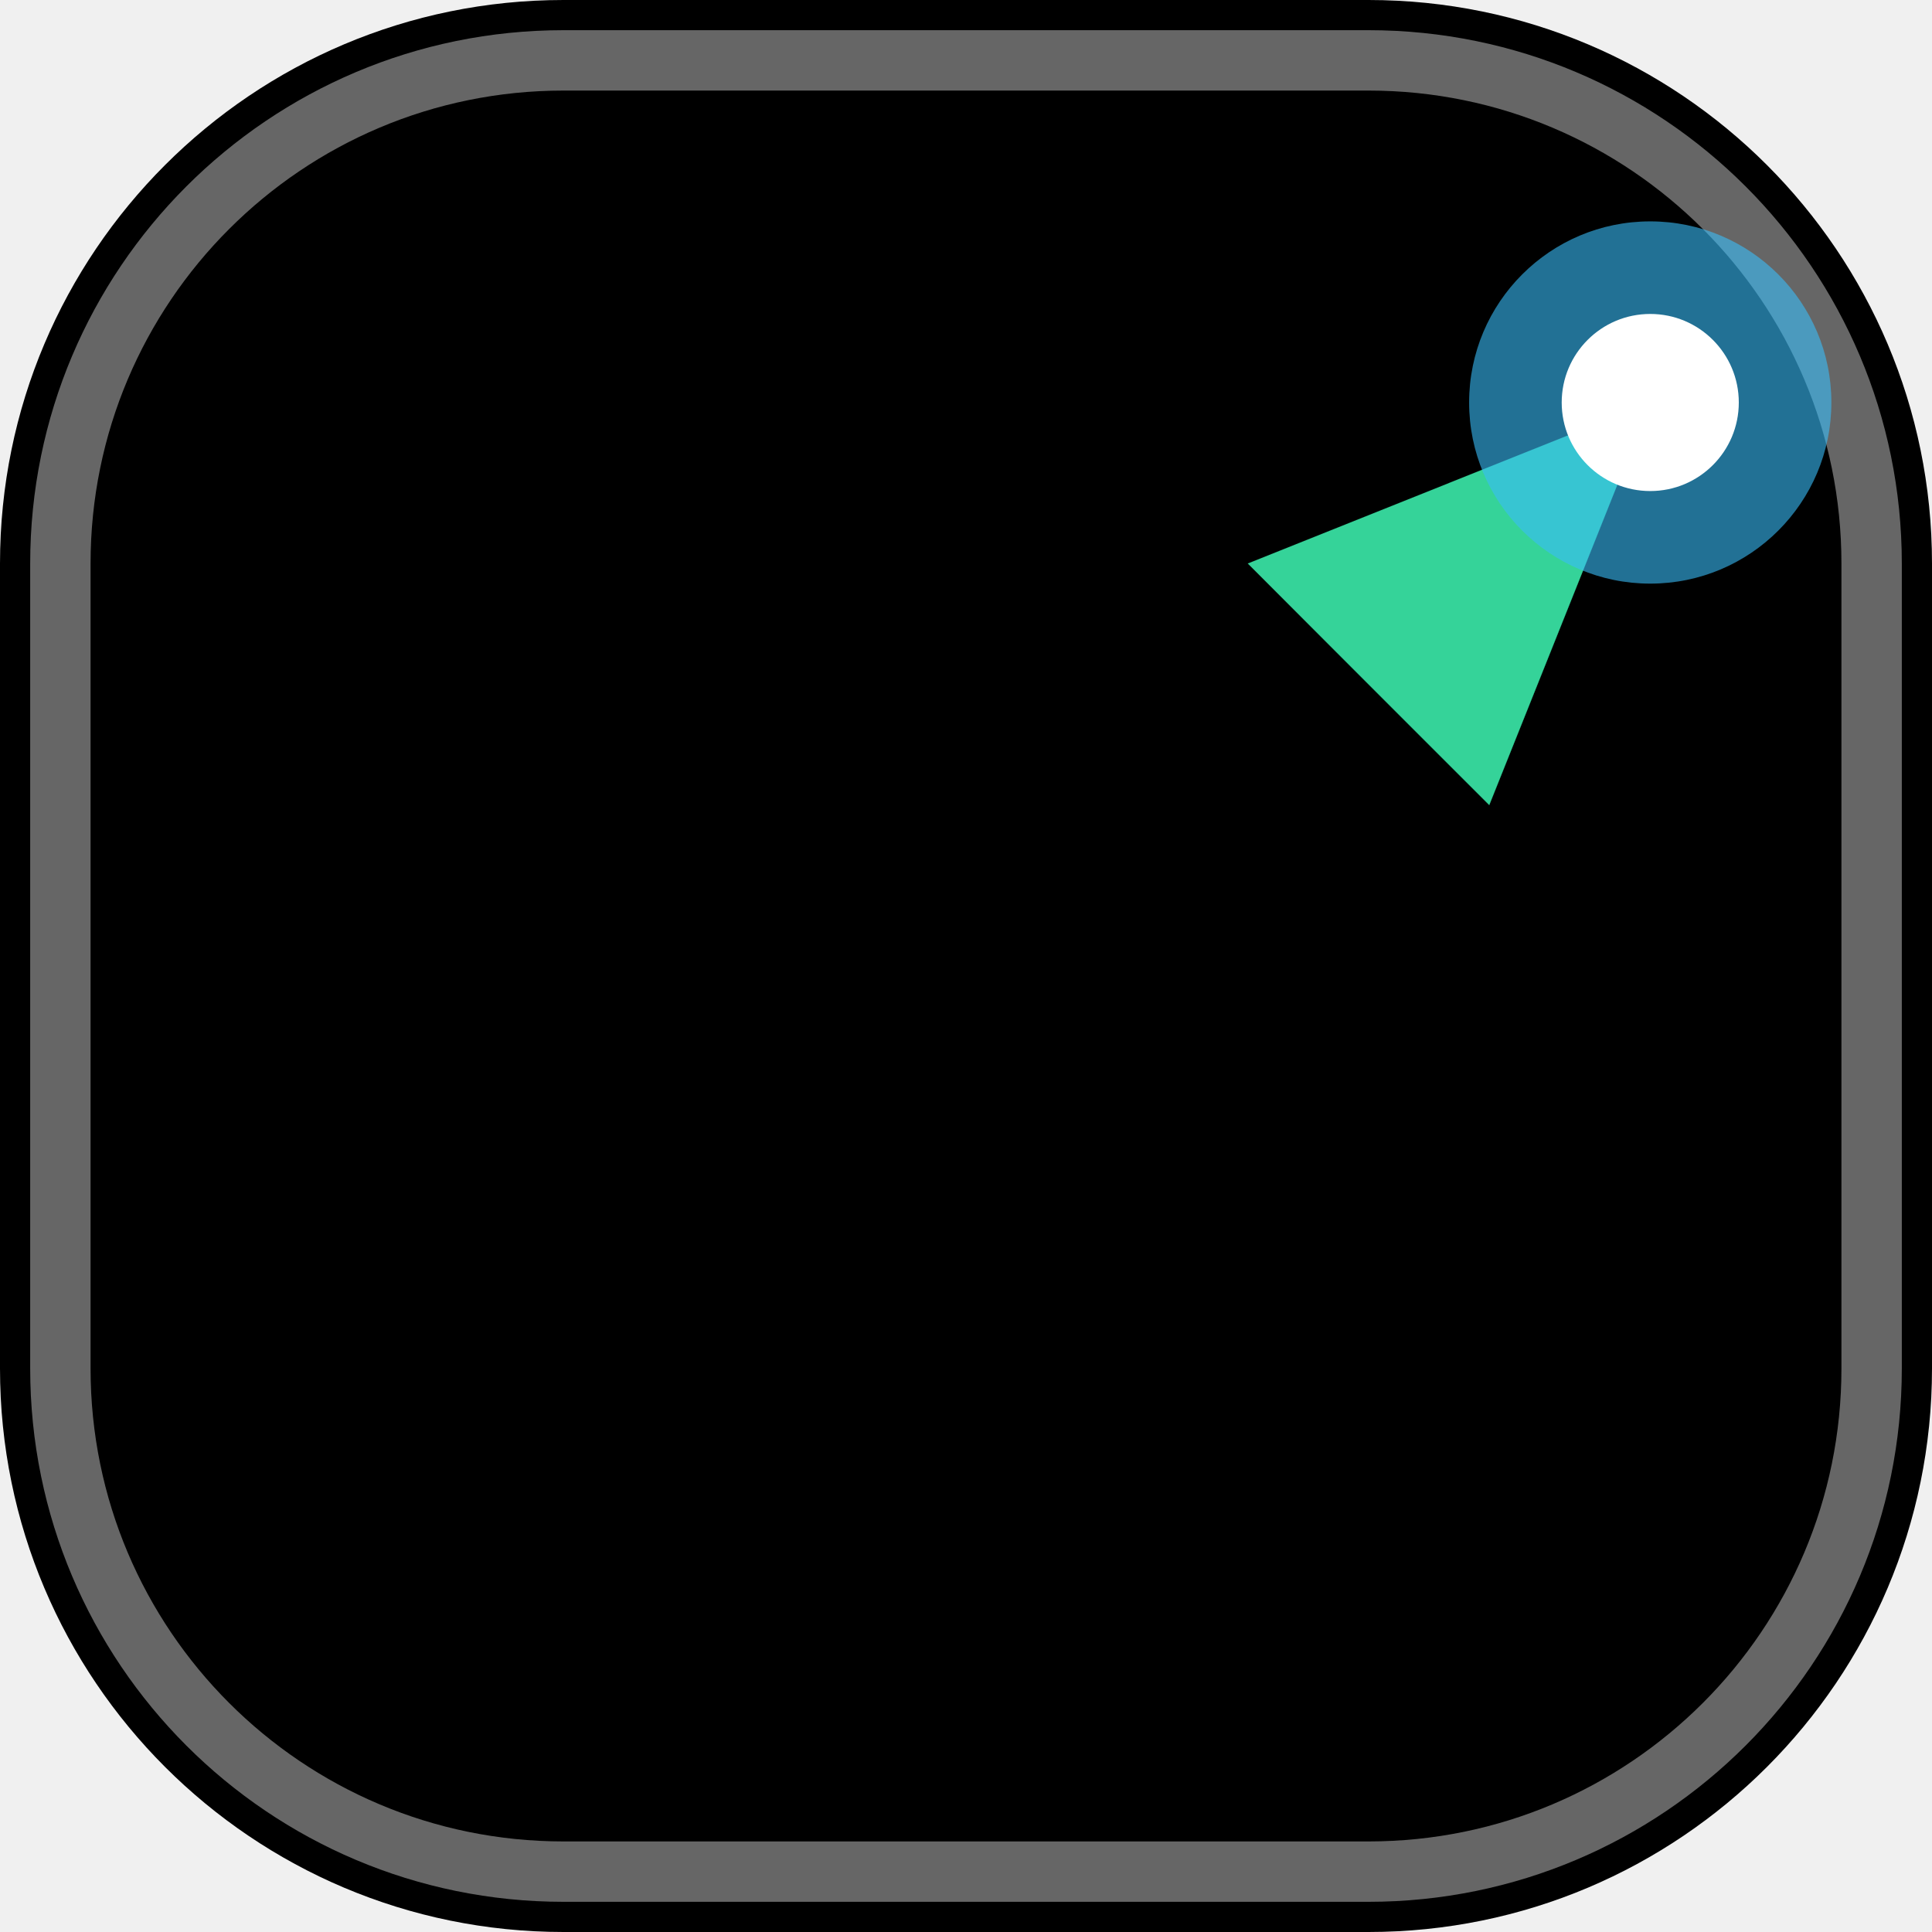
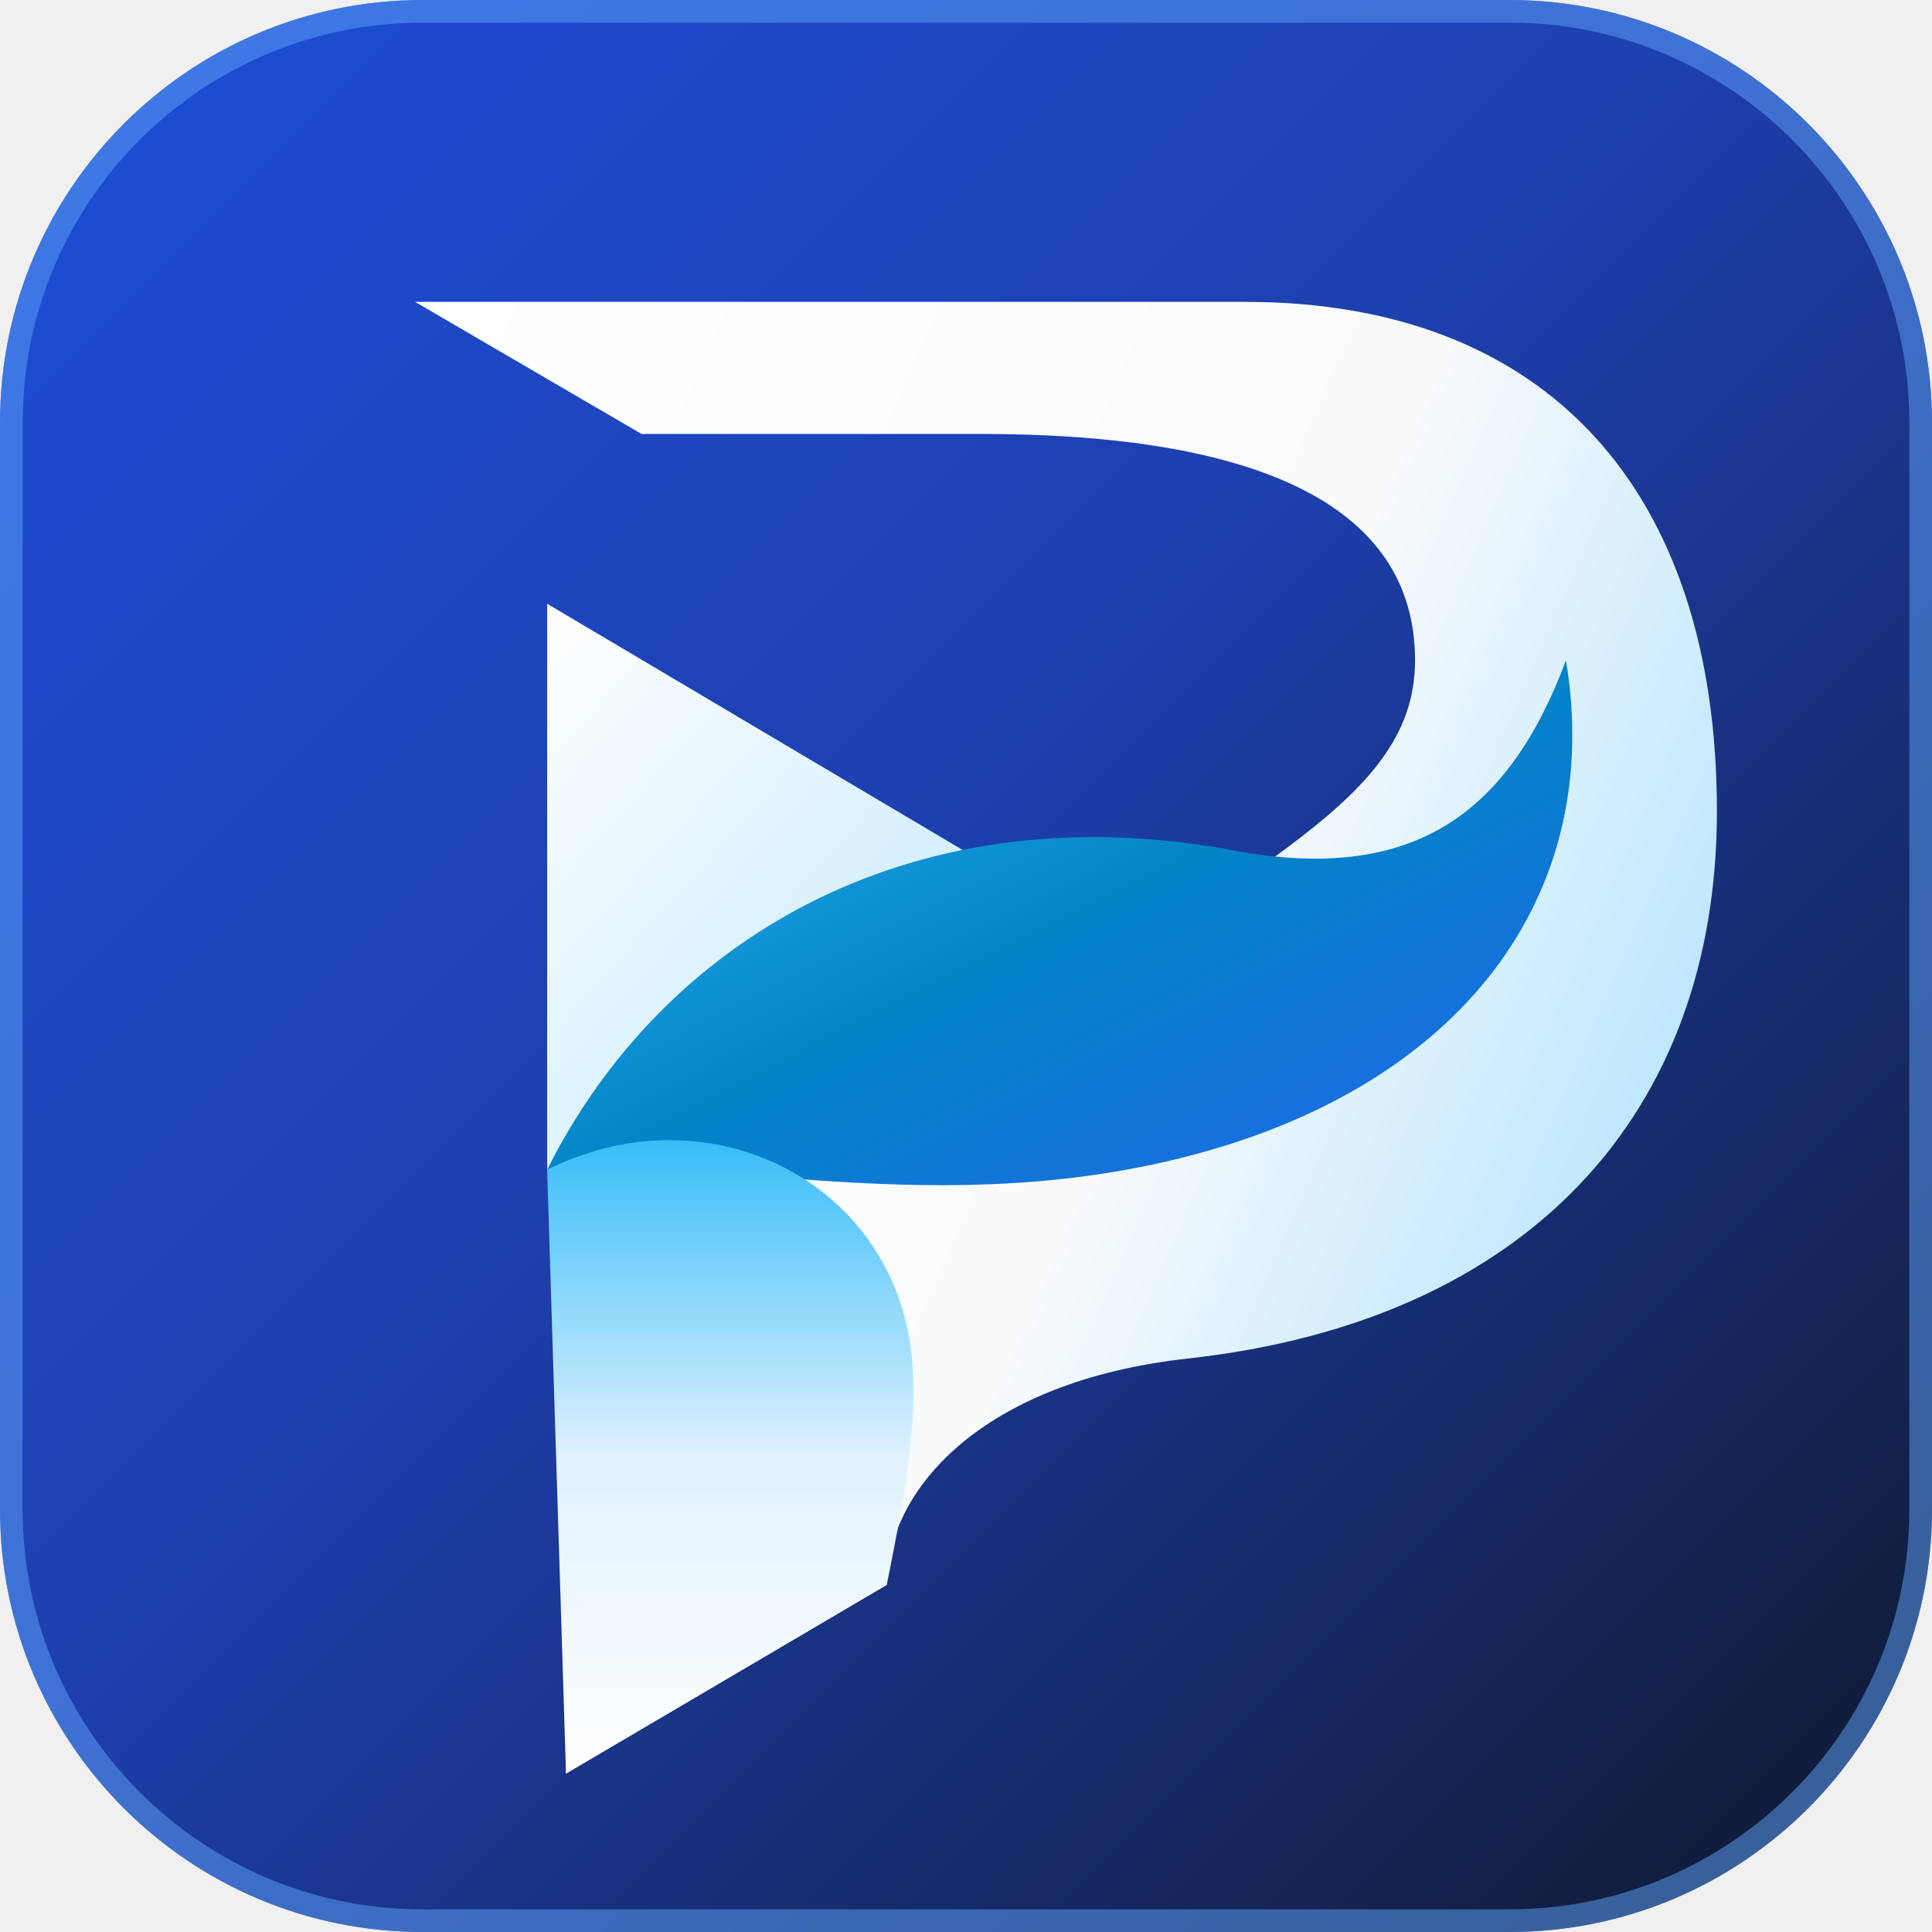
- <svg xmlns="http://www.w3.org/2000/svg" viewBox="0 0 48 48" fill="none">
+ <svg xmlns="http://www.w3.org/2000/svg" viewBox="0 0 512 512" width="100%" height="100%">
  <defs>
-     <linearGradient id="bgGrad" x1="0" y1="0" x2="48" y2="48" gradientUnits="userSpaceOnUse">
-       <stop offset="0%" stopColor="#4338CA" />
-       <stop offset="45%" stopColor="#2563EB" />
-       <stop offset="100%" stopColor="#06B6D4" />
+     <linearGradient id="pBadgeBg" x1="0%" y1="0%" x2="100%" y2="100%">
+       <stop offset="0%" stop-color="#1D4ED8" />
+       <stop offset="45%" stop-color="#1E40AF" />
+       <stop offset="100%" stop-color="#0F172A" />
    </linearGradient>
-     <linearGradient id="pkWhiteGlow" x1="0" y1="0" x2="48" y2="24" gradientUnits="userSpaceOnUse">
-       <stop offset="0%" stopColor="#FFFFFF" />
-       <stop offset="100%" stopColor="#F0F9FF" />
+     <linearGradient id="pWhiteGlow" x1="0%" y1="0%" x2="100%" y2="50%">
+       <stop offset="0%" stop-color="#FFFFFF" />
+       <stop offset="65%" stop-color="#F8FAFC" />
+       <stop offset="100%" stop-color="#BAE6FD" />
    </linearGradient>
-     <linearGradient id="pkInnerBevel" x1="16" y1="14" x2="30" y2="24" gradientUnits="userSpaceOnUse">
-       <stop offset="0%" stopColor="#312E81" />
-       <stop offset="100%" stopColor="#1E40AF" />
+     <linearGradient id="pCyanFold" x1="0%" y1="0%" x2="100%" y2="100%">
+       <stop offset="0%" stop-color="#38BDF8" />
+       <stop offset="50%" stop-color="#0284C7" />
+       <stop offset="100%" stop-color="#2563EB" />
    </linearGradient>
-     <linearGradient id="pkNeonPath" x1="16" y1="36" x2="40" y2="10" gradientUnits="userSpaceOnUse">
-       <stop offset="0%" stopColor="#38BDF8" />
-       <stop offset="50%" stopColor="#2DD4BF" />
-       <stop offset="100%" stopColor="#34D399" />
+     <linearGradient id="pStem" x1="0%" y1="0%" x2="0%" y2="100%">
+       <stop offset="0%" stop-color="#38BDF8" />
+       <stop offset="50%" stop-color="#E0F2FE" />
+       <stop offset="100%" stop-color="#FFFFFF" />
    </linearGradient>
-     <filter id="pkDrop" x="-20%" y="-20%" width="140%" height="140%">
-       <feDropShadow dx="0" dy="2" stdDeviation="1.5" floodColor="#1E1B4B" floodOpacity="0.4" />
-     </filter>
+     <linearGradient id="pPlay" x1="0%" y1="0%" x2="100%" y2="100%">
+       <stop offset="0%" stop-color="#FFFFFF" />
+       <stop offset="100%" stop-color="#BAE6FD" />
+     </linearGradient>
  </defs>
-   <rect width="48" height="48" rx="14" fill="url(#bgGrad)" />
-   <rect x="1.5" y="1.5" width="45" height="45" rx="12.5" stroke="#FFFFFF" stroke-opacity="0.4" stroke-width="1.5" />
-   <rect x="10" y="10" width="7.5" height="28" rx="3.75" fill="url(#pkWhiteGlow)" filter="url(#pkDrop)" />
-   <path d="M14 10H26C31.5 10 35 13.8 35 18.5C35 23.2 31.5 27 26 27H14V10Z" fill="url(#pkWhiteGlow)" filter="url(#pkDrop)" />
-   <path d="M17.5 15.5H25C27.5 15.5 29.5 16.8 29.5 18.5C29.5 20.2 27.5 21.5 25 21.5H17.5V15.5Z" fill="url(#pkInnerBevel)" />
-   <path d="M20 37L37 20L32.5 16L17 31.5L20 37Z" fill="url(#pkNeonPath)" filter="url(#pkDrop)" />
-   <path d="M37 20L41 10L31 14L34 17L37 20Z" fill="#34D399" filter="url(#pkDrop)" />
-   <circle cx="41" cy="10" r="4.5" fill="#38BDF8" opacity="0.6" />
-   <circle cx="41" cy="10" r="2.2" fill="#FFFFFF" />
+   <rect width="512" height="512" rx="112" fill="url(#pBadgeBg)" />
+   <rect x="3" y="3" width="506" height="506" rx="109" fill="none" stroke="#60A5FA" stroke-width="6" stroke-opacity="0.5" />
+   <polygon points="145,160 280,240 145,310" fill="url(#pPlay)" />
+   <path d="M110,80 L330,80 C410,80 455,130 455,215 C455,295 405,350 315,360 C260,366 235,395 235,420 L150,470 L150,310 C180,315 220,315 250,290 C325,230 375,215 375,175 C375,130 325,115 260,115 L170,115 Z" fill="url(#pWhiteGlow)" />
+   <path d="M145,310 C175,250 240,210 325,225 C375,235 400,215 415,175 C425,235 390,285 320,305 C250,325 185,305 145,310 Z" fill="url(#pCyanFold)" />
+   <path d="M145,310 C185,290 230,310 240,350 C245,370 240,395 235,420 L150,470 Z" fill="url(#pStem)" />
</svg>
